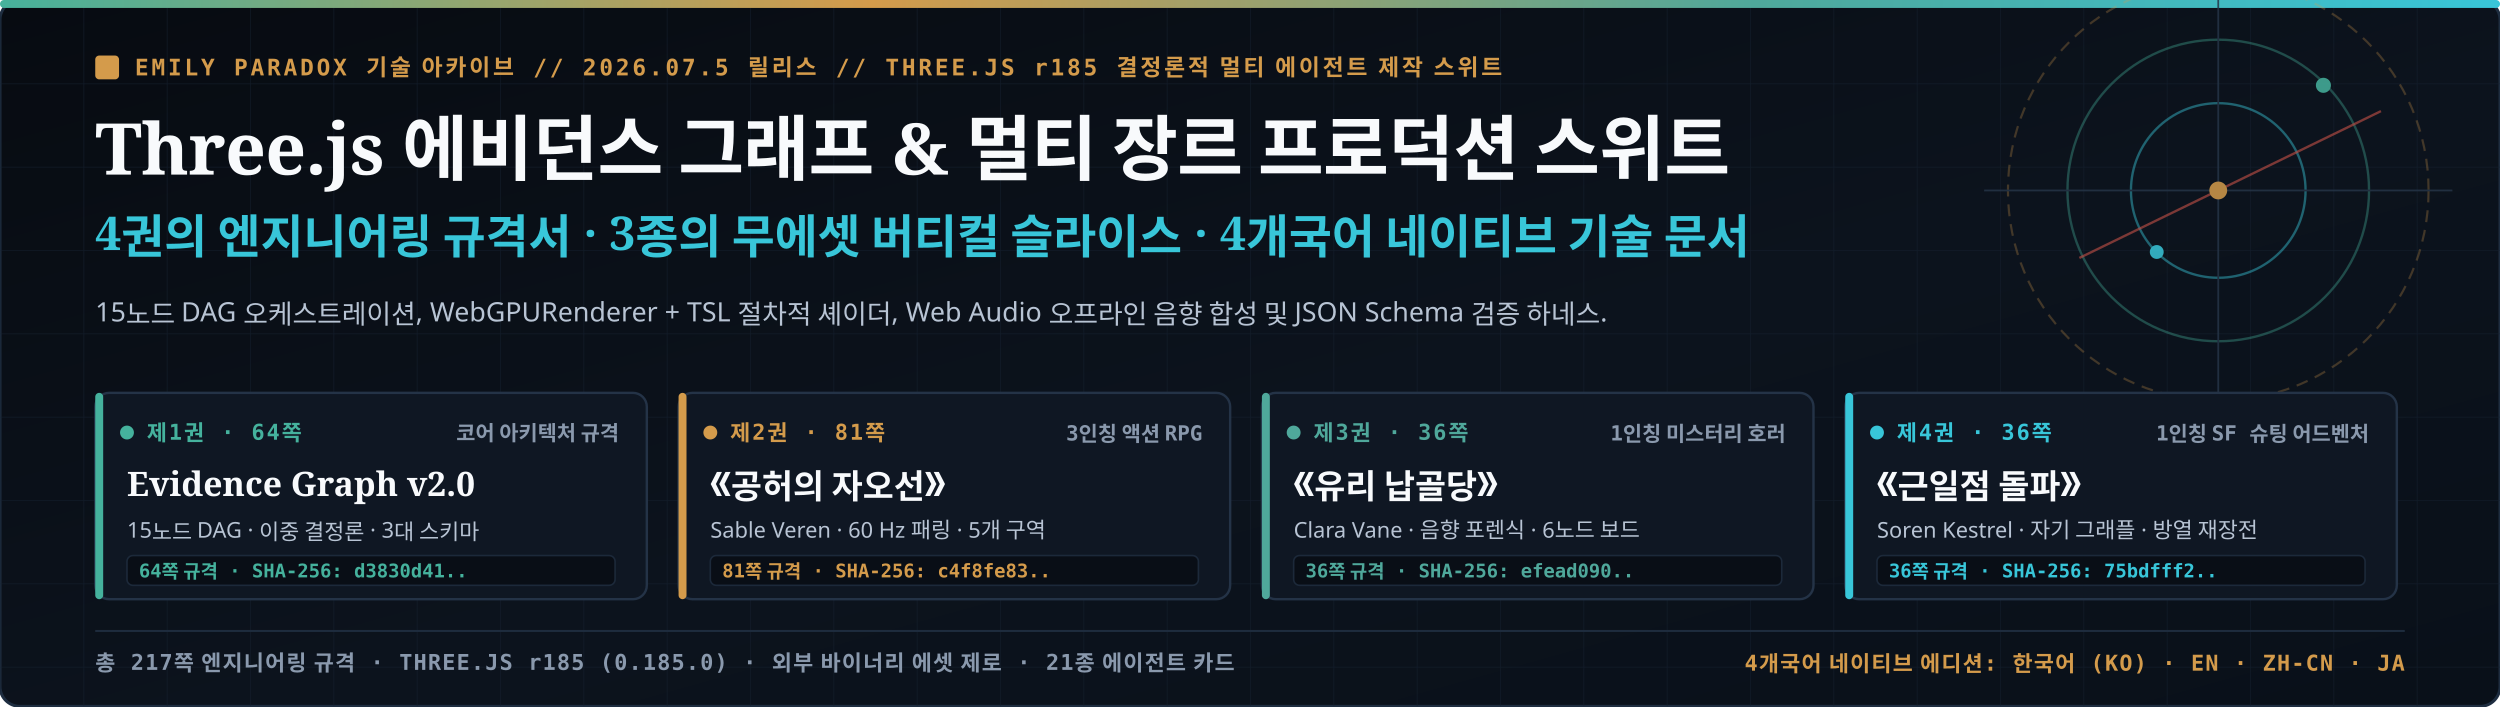
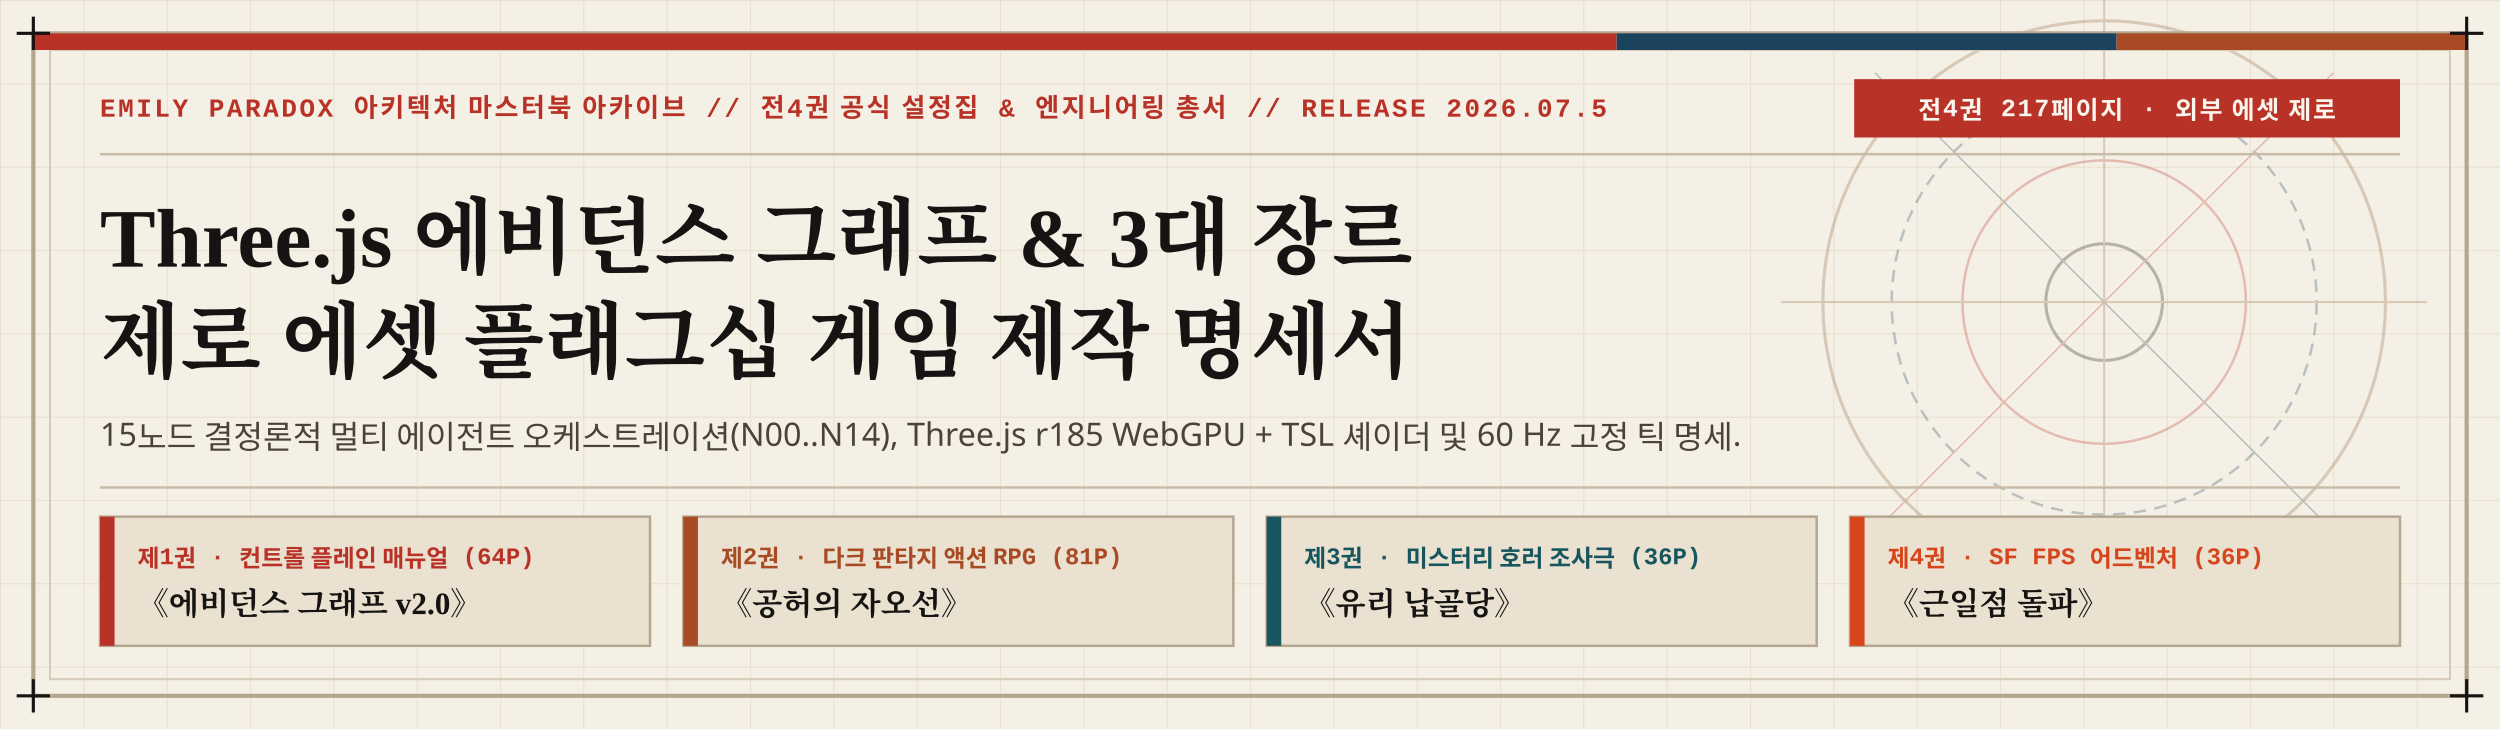
- <svg xmlns="http://www.w3.org/2000/svg" viewBox="0 0 1260 356" width="100%" role="img" aria-label="Three.js 에비던스 그래프 &amp; 멀티 장르 프로덕션 스위트 - 4권의 엔지니어링 규격서 · 3종의 무에셋 버티컬 슬라이스 · 4개국어 네이티브 기술 문서">
+ <svg xmlns="http://www.w3.org/2000/svg" viewBox="0 0 1200 350" width="100%" height="100%">
  <defs>
-     <linearGradient id="bgGrad" x1="0%" y1="0%" x2="100%" y2="100%">
-       <stop offset="0%" stop-color="#070B11" />
-       <stop offset="55%" stop-color="#0C131D" />
-       <stop offset="100%" stop-color="#091019" />
-     </linearGradient>
-     <linearGradient id="goldCyan" x1="0%" y1="0%" x2="100%" y2="0%">
-       <stop offset="0%" stop-color="#45B29D" />
-       <stop offset="35%" stop-color="#D49B4B" />
-       <stop offset="70%" stop-color="#4FA89B" />
-       <stop offset="100%" stop-color="#38C6D9" />
-     </linearGradient>
-     <pattern id="archGrid" width="42" height="42" patternUnits="userSpaceOnUse">
-       <path d="M 42 0 L 0 0 0 42" fill="none" stroke="#162232" stroke-width="0.7" stroke-opacity="0.65" />
+     <pattern id="vellum-grid-ko" width="40" height="40" patternUnits="userSpaceOnUse">
+       <path d="M 40 0 L 0 0 0 40" fill="none" stroke="#E5DEC9" stroke-width="0.8" />
    </pattern>
  </defs>
-   <rect width="1260" height="356" rx="10" fill="url(#bgGrad)" stroke="#1E2D40" stroke-width="1.5" />
-   <rect width="1260" height="356" rx="10" fill="url(#archGrid)" />
-   <rect x="0" y="0" width="1260" height="4" rx="2" fill="url(#goldCyan)" />
-   <g transform="translate(1118, 96)" opacity="0.85">
-     <circle cx="0" cy="0" r="106" fill="none" stroke="#D49B4B" stroke-width="1.1" stroke-opacity="0.32" stroke-dasharray="6 4" />
-     <circle cx="0" cy="0" r="76" fill="none" stroke="#45B29D" stroke-width="1.2" stroke-opacity="0.42" />
-     <circle cx="0" cy="0" r="44" fill="none" stroke="#38C6D9" stroke-width="1.2" stroke-opacity="0.52" />
-     <line x1="-118" y1="0" x2="118" y2="0" stroke="#243447" stroke-width="0.9" />
-     <line x1="0" y1="-118" x2="0" y2="118" stroke="#243447" stroke-width="0.9" />
-     <line x1="-70" y1="34" x2="82" y2="-40" stroke="#D8564A" stroke-width="1.2" stroke-opacity="0.65" />
-     <circle cx="0" cy="0" r="4.5" fill="#D49B4B" />
-     <circle cx="53" cy="-53" r="3.8" fill="#45B29D" />
-     <circle cx="-31" cy="31" r="3.5" fill="#38C6D9" />
+   <rect width="1200" height="350" fill="#F5F0E6" />
+   <rect width="1200" height="350" fill="url(#vellum-grid-ko)" />
+   <g transform="translate(1010, 145)" opacity="0.28">
+     <circle cx="0" cy="0" r="135" fill="none" stroke="#8C6239" stroke-width="1.5" />
+     <circle cx="0" cy="0" r="102" fill="none" stroke="#1B435D" stroke-width="1.2" stroke-dasharray="6 4" />
+     <circle cx="0" cy="0" r="68" fill="none" stroke="#B83227" stroke-width="1.2" />
+     <circle cx="0" cy="0" r="28" fill="none" stroke="#151412" stroke-width="1.5" />
+     <line x1="-155" y1="0" x2="155" y2="0" stroke="#8C6239" stroke-width="1" />
+     <line x1="0" y1="-155" x2="0" y2="155" stroke="#8C6239" stroke-width="1" />
+     <line x1="-110" y1="-110" x2="110" y2="110" stroke="#1B435D" stroke-width="0.8" />
+     <line x1="-110" y1="110" x2="110" y2="-110" stroke="#B83227" stroke-width="0.8" />
  </g>
-   <rect x="48" y="28" width="12" height="12" rx="2" fill="#D49B4B" />
-   <text x="68" y="38" fill="#D49B4B" font-family="'JetBrains Mono', Consolas, 'Pretendard', 'Malgun Gothic', monospace" font-size="11.5" font-weight="700" letter-spacing="1.4">EMILY PARADOX 기술 아카이브 // 2026.07.5 릴리스 // THREE.JS r185 결정론적 멀티 에이전트 제작 스위트</text>
-   <text x="48" y="88" fill="#F8FAFC" font-family="'Noto Serif KR', 'Source Han Serif KR', 'Batang', serif" font-size="36" font-weight="700" letter-spacing="-0.3">Three.js 에비던스 그래프 &amp; 멀티 장르 프로덕션 스위트</text>
-   <text x="48" y="126" fill="#38C6D9" font-family="'Noto Serif KR', 'Source Han Serif KR', 'Batang', serif" font-size="23.5" font-weight="600">4권의 엔지니어링 규격서 · 3종의 무에셋 버티컬 슬라이스 · 4개국어 네이티브 기술 문서</text>
-   <text x="48" y="162" fill="#B8C4D4" font-family="'Pretendard', 'Apple SD Gothic Neo', 'Noto Sans KR', 'Malgun Gothic', sans-serif" font-size="13.5" font-weight="400">15노드 DAG 오케스트레이션, WebGPURenderer + TSL 절차적 셰이더, Web Audio 오프라인 음향 합성 및 JSON Schema 검증 하네스.</text>
-   <g transform="translate(48, 198)">
-     <rect x="0" y="0" width="278" height="104" rx="7" fill="#0F1723" stroke="#243347" stroke-width="1.2" />
-     <rect x="0" y="0" width="4" height="104" rx="2" fill="#45B29D" />
-     <circle cx="16" cy="20" r="3.5" fill="#45B29D" />
-     <text x="26" y="24" fill="#45B29D" font-family="'JetBrains Mono', Consolas, 'Pretendard', 'Malgun Gothic', monospace" font-size="11" font-weight="700" letter-spacing="1.0">제1권 · 64쪽</text>
-     <text x="264" y="24" fill="#8A99AD" font-family="'JetBrains Mono', Consolas, 'Pretendard', 'Malgun Gothic', monospace" font-size="10.5" font-weight="600" text-anchor="end">코어 아키텍처 규격</text>
-     <text x="16" y="52" fill="#F8FAFC" font-family="'Noto Serif KR', 'Source Han Serif KR', 'Batang', serif" font-size="17" font-weight="700">Evidence Graph v2.0</text>
-     <text x="16" y="73" fill="#B8C4D4" font-family="'Pretendard', 'Apple SD Gothic Neo', 'Noto Sans KR', 'Malgun Gothic', sans-serif" font-size="11" font-weight="500">15노드 DAG · 이중 결정론 · 3대 스키마</text>
-     <rect x="16" y="82" width="246" height="15" rx="3" fill="#090E16" stroke="#1C293A" stroke-width="0.8" />
-     <text x="22" y="93" fill="#45B29D" font-family="'JetBrains Mono', Consolas, 'Pretendard', 'Malgun Gothic', monospace" font-size="9.5" font-weight="600">64쪽 규격 · SHA-256: d3830d41..</text>
+   <rect x="16" y="16" width="1168" height="318" fill="none" stroke="#B5A690" stroke-width="2" />
+   <rect x="24" y="24" width="1152" height="302" fill="none" stroke="#D5CBB8" stroke-width="1" />
+   <rect x="16" y="16" width="760" height="8" fill="#B83227" />
+   <rect x="776" y="16" width="240" height="8" fill="#1B435D" />
+   <rect x="1016" y="16" width="168" height="8" fill="#A84B24" />
+   <g stroke="#151412" stroke-width="1.5">
+     <path d="M 8 16 L 24 16 M 16 8 L 16 24" />
+     <path d="M 1176 16 L 1192 16 M 1184 8 L 1184 24" />
+     <path d="M 8 334 L 24 334 M 16 326 L 16 342" />
+     <path d="M 1176 334 L 1192 334 M 1184 326 L 1184 342" />
  </g>
-   <g transform="translate(342, 198)">
-     <rect x="0" y="0" width="278" height="104" rx="7" fill="#0F1723" stroke="#243347" stroke-width="1.2" />
-     <rect x="0" y="0" width="4" height="104" rx="2" fill="#D49B4B" />
-     <circle cx="16" cy="20" r="3.5" fill="#D49B4B" />
-     <text x="26" y="24" fill="#D49B4B" font-family="'JetBrains Mono', Consolas, 'Pretendard', 'Malgun Gothic', monospace" font-size="11" font-weight="700" letter-spacing="1.0">제2권 · 81쪽</text>
-     <text x="264" y="24" fill="#8A99AD" font-family="'JetBrains Mono', Consolas, 'Pretendard', 'Malgun Gothic', monospace" font-size="10.5" font-weight="600" text-anchor="end">3인칭 액션 RPG</text>
-     <text x="16" y="52" fill="#F8FAFC" font-family="'Noto Serif KR', 'Source Han Serif KR', 'Batang', serif" font-size="17" font-weight="700">《공허의 자오선》</text>
-     <text x="16" y="73" fill="#B8C4D4" font-family="'Pretendard', 'Apple SD Gothic Neo', 'Noto Sans KR', 'Malgun Gothic', sans-serif" font-size="11" font-weight="500">Sable Veren · 60 Hz 패링 · 5개 구역</text>
-     <rect x="16" y="82" width="246" height="15" rx="3" fill="#090E16" stroke="#1C293A" stroke-width="0.8" />
-     <text x="22" y="93" fill="#D49B4B" font-family="'JetBrains Mono', Consolas, 'Pretendard', 'Malgun Gothic', monospace" font-size="9.5" font-weight="600">81쪽 규격 · SHA-256: c4f8fe83..</text>
+   <text x="48" y="56" font-family="'Consolas', 'JetBrains Mono', 'SFMono-Regular', 'Courier New', monospace" font-size="12.5" font-weight="700" fill="#B83227" letter-spacing="1.2">EMILY PARADOX 아키텍처 마스터북 아카이브  //  전4권 공식 설정집 &amp; 엔지니어링 총서  //  RELEASE 2026.07.5</text>
+   <rect x="890" y="38" width="262" height="28" fill="#B83227" />
+   <text x="1021" y="57" text-anchor="middle" font-family="'Consolas', 'JetBrains Mono', 'SFMono-Regular', 'Courier New', monospace" font-size="12" font-weight="700" fill="#FAF6EE" letter-spacing="0.8">전4권 217페이지 · 외부 에셋 제로</text>
+   <line x1="48" y1="74" x2="1152" y2="74" stroke="#C8BCA8" stroke-width="1.2" />
+   <text x="48" y="128" font-family="'Georgia', 'Times New Roman', 'Noto Serif CJK SC', 'Source Han Serif SC', 'Yu Mincho', 'Hiragino Mincho ProN', 'Batang', serif" font-size="40" font-weight="700" fill="#151412">Three.js 에비던스 그래프 &amp; 3대 장르</text>
+   <text x="48" y="178" font-family="'Georgia', 'Times New Roman', 'Noto Serif CJK SC', 'Source Han Serif SC', 'Yu Mincho', 'Hiragino Mincho ProN', 'Batang', serif" font-size="40" font-weight="700" fill="#151412">제로 에셋 플래그십 게임 제작 명세서</text>
+   <text x="48" y="214" font-family="'Segoe UI', -apple-system, 'PingFang SC', 'Microsoft YaHei', 'Hiragino Sans', 'Yu Gothic', 'Malgun Gothic', sans-serif" font-size="15.5" font-weight="500" fill="#4A433B">15노드 결정론적 멀티 에이전트 오케스트레이션(N00..N14), Three.js r185 WebGPU + TSL 셰이더 및 60 Hz 고정 틱 명세.</text>
+   <line x1="48" y1="234" x2="1152" y2="234" stroke="#C8BCA8" stroke-width="1.2" />
+   <g transform="translate(48, 248)">
+     <rect x="0" y="0" width="264" height="62" fill="#EAE1D0" stroke="#B5A690" stroke-width="1.2" />
+     <rect x="0" y="0" width="7" height="62" fill="#B83227" />
+     <text x="18" y="24" font-family="'Consolas', 'JetBrains Mono', 'SFMono-Regular', 'Courier New', monospace" font-size="11.5" font-weight="700" fill="#B83227">제1권 · 컨트롤 플레인 매뉴얼 (64P)</text>
+     <text x="18" y="47" font-family="'Georgia', 'Times New Roman', 'Noto Serif CJK SC', 'Source Han Serif SC', 'Yu Mincho', 'Hiragino Mincho ProN', 'Batang', serif" font-size="15" font-weight="700" fill="#151412">《에비던스 그래프 v2.0》</text>
  </g>
-   <g transform="translate(636, 198)">
-     <rect x="0" y="0" width="278" height="104" rx="7" fill="#0F1723" stroke="#243347" stroke-width="1.2" />
-     <rect x="0" y="0" width="4" height="104" rx="2" fill="#4FA89B" />
-     <circle cx="16" cy="20" r="3.5" fill="#4FA89B" />
-     <text x="26" y="24" fill="#4FA89B" font-family="'JetBrains Mono', Consolas, 'Pretendard', 'Malgun Gothic', monospace" font-size="11" font-weight="700" letter-spacing="1.0">제3권 · 36쪽</text>
-     <text x="264" y="24" fill="#8A99AD" font-family="'JetBrains Mono', Consolas, 'Pretendard', 'Malgun Gothic', monospace" font-size="10.5" font-weight="600" text-anchor="end">1인칭 미스터리 호러</text>
-     <text x="16" y="52" fill="#F8FAFC" font-family="'Noto Serif KR', 'Source Han Serif KR', 'Batang', serif" font-size="17" font-weight="700">《유리 납골당》</text>
-     <text x="16" y="73" fill="#B8C4D4" font-family="'Pretendard', 'Apple SD Gothic Neo', 'Noto Sans KR', 'Malgun Gothic', sans-serif" font-size="11" font-weight="500">Clara Vane · 음향 포렌식 · 6노드 보드</text>
-     <rect x="16" y="82" width="246" height="15" rx="3" fill="#090E16" stroke="#1C293A" stroke-width="0.8" />
-     <text x="22" y="93" fill="#4FA89B" font-family="'JetBrains Mono', Consolas, 'Pretendard', 'Malgun Gothic', monospace" font-size="9.5" font-weight="600">36쪽 규격 · SHA-256: efead090..</text>
+   <g transform="translate(328, 248)">
+     <rect x="0" y="0" width="264" height="62" fill="#EAE1D0" stroke="#B5A690" stroke-width="1.2" />
+     <rect x="0" y="0" width="7" height="62" fill="#A84B24" />
+     <text x="18" y="24" font-family="'Consolas', 'JetBrains Mono', 'SFMono-Regular', 'Courier New', monospace" font-size="11.5" font-weight="700" fill="#A84B24">제2권 · 다크 판타지 액션 RPG (81P)</text>
+     <text x="18" y="47" font-family="'Georgia', 'Times New Roman', 'Noto Serif CJK SC', 'Source Han Serif SC', 'Yu Mincho', 'Hiragino Mincho ProN', 'Batang', serif" font-size="15" font-weight="700" fill="#151412">《공허의 자오선》</text>
  </g>
-   <g transform="translate(930, 198)">
-     <rect x="0" y="0" width="278" height="104" rx="7" fill="#0F1723" stroke="#243347" stroke-width="1.2" />
-     <rect x="0" y="0" width="4" height="104" rx="2" fill="#38C6D9" />
-     <circle cx="16" cy="20" r="3.5" fill="#38C6D9" />
-     <text x="26" y="24" fill="#38C6D9" font-family="'JetBrains Mono', Consolas, 'Pretendard', 'Malgun Gothic', monospace" font-size="11" font-weight="700" letter-spacing="1.0">제4권 · 36쪽</text>
-     <text x="264" y="24" fill="#8A99AD" font-family="'JetBrains Mono', Consolas, 'Pretendard', 'Malgun Gothic', monospace" font-size="10.5" font-weight="600" text-anchor="end">1인칭 SF 슈팅 어드벤처</text>
-     <text x="16" y="52" fill="#F8FAFC" font-family="'Noto Serif KR', 'Source Han Serif KR', 'Batang', serif" font-size="17" font-weight="700">《근일점 돌파》</text>
-     <text x="16" y="73" fill="#B8C4D4" font-family="'Pretendard', 'Apple SD Gothic Neo', 'Noto Sans KR', 'Malgun Gothic', sans-serif" font-size="11" font-weight="500">Soren Kestrel · 자기 그래플 · 방열 재장전</text>
-     <rect x="16" y="82" width="246" height="15" rx="3" fill="#090E16" stroke="#1C293A" stroke-width="0.8" />
-     <text x="22" y="93" fill="#38C6D9" font-family="'JetBrains Mono', Consolas, 'Pretendard', 'Malgun Gothic', monospace" font-size="9.5" font-weight="600">36쪽 규격 · SHA-256: 75bdfff2..</text>
+   <g transform="translate(608, 248)">
+     <rect x="0" y="0" width="264" height="62" fill="#EAE1D0" stroke="#B5A690" stroke-width="1.2" />
+     <rect x="0" y="0" width="7" height="62" fill="#17565E" />
+     <text x="18" y="24" font-family="'Consolas', 'JetBrains Mono', 'SFMono-Regular', 'Courier New', monospace" font-size="11.5" font-weight="700" fill="#17565E">제3권 · 미스터리 호러 조사극 (36P)</text>
+     <text x="18" y="47" font-family="'Georgia', 'Times New Roman', 'Noto Serif CJK SC', 'Source Han Serif SC', 'Yu Mincho', 'Hiragino Mincho ProN', 'Batang', serif" font-size="15" font-weight="700" fill="#151412">《유리 납골당》</text>
  </g>
-   <line x1="48" y1="318" x2="1212" y2="318" stroke="#1E2C3E" stroke-width="1" />
-   <text x="48" y="338" fill="#8A99AD" font-family="'JetBrains Mono', Consolas, 'Pretendard', 'Malgun Gothic', monospace" font-size="11" font-weight="600" letter-spacing="0.6">총 217쪽 엔지니어링 규격 · THREE.JS r185 (0.185.0) · 외부 바이너리 에셋 제로 · 21종 에이전트 카드</text>
-   <text x="1212" y="338" fill="#D49B4B" font-family="'JetBrains Mono', Consolas, 'Pretendard', 'Malgun Gothic', monospace" font-size="11" font-weight="700" text-anchor="end" letter-spacing="0.6">4개국어 네이티브 에디션: 한국어 (KO) · EN · ZH-CN · JA</text>
+   <g transform="translate(888, 248)">
+     <rect x="0" y="0" width="264" height="62" fill="#EAE1D0" stroke="#B5A690" stroke-width="1.2" />
+     <rect x="0" y="0" width="7" height="62" fill="#D6451B" />
+     <text x="18" y="24" font-family="'Consolas', 'JetBrains Mono', 'SFMono-Regular', 'Courier New', monospace" font-size="11.5" font-weight="700" fill="#D6451B">제4권 · SF FPS 어드벤처 (36P)</text>
+     <text x="18" y="47" font-family="'Georgia', 'Times New Roman', 'Noto Serif CJK SC', 'Source Han Serif SC', 'Yu Mincho', 'Hiragino Mincho ProN', 'Batang', serif" font-size="15" font-weight="700" fill="#151412">《근일점 돌파》</text>
+   </g>
</svg>
